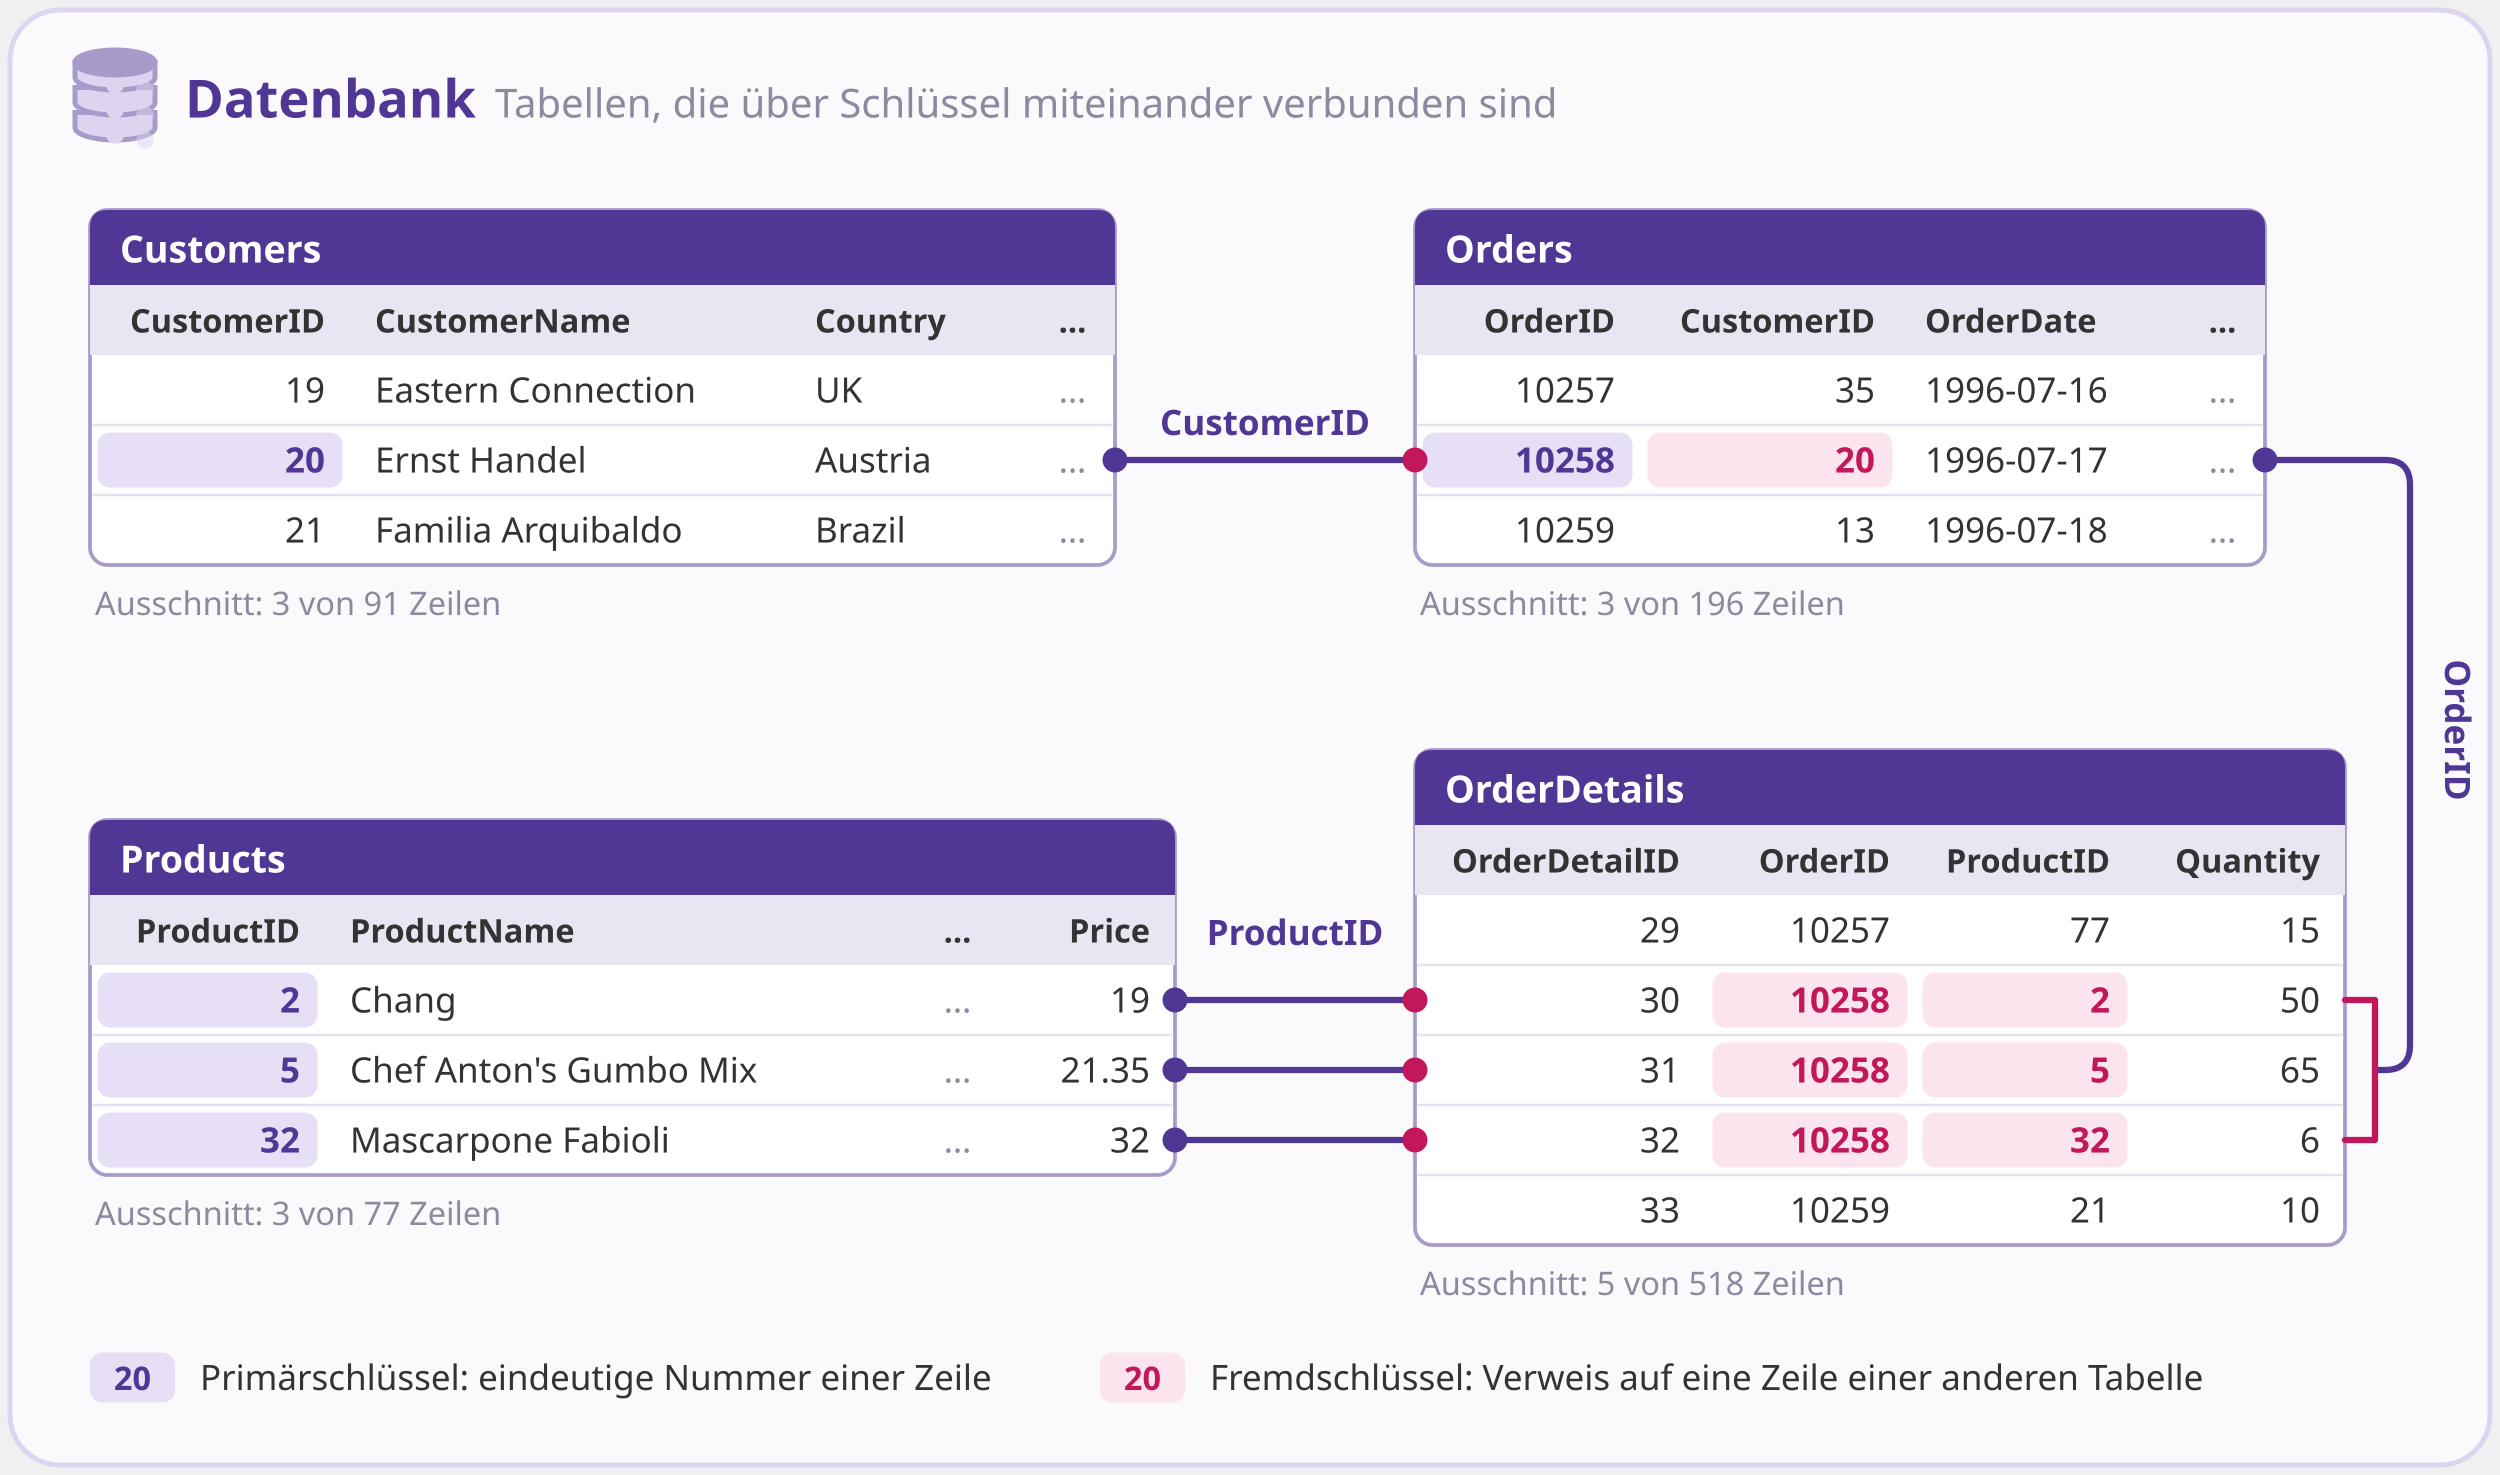
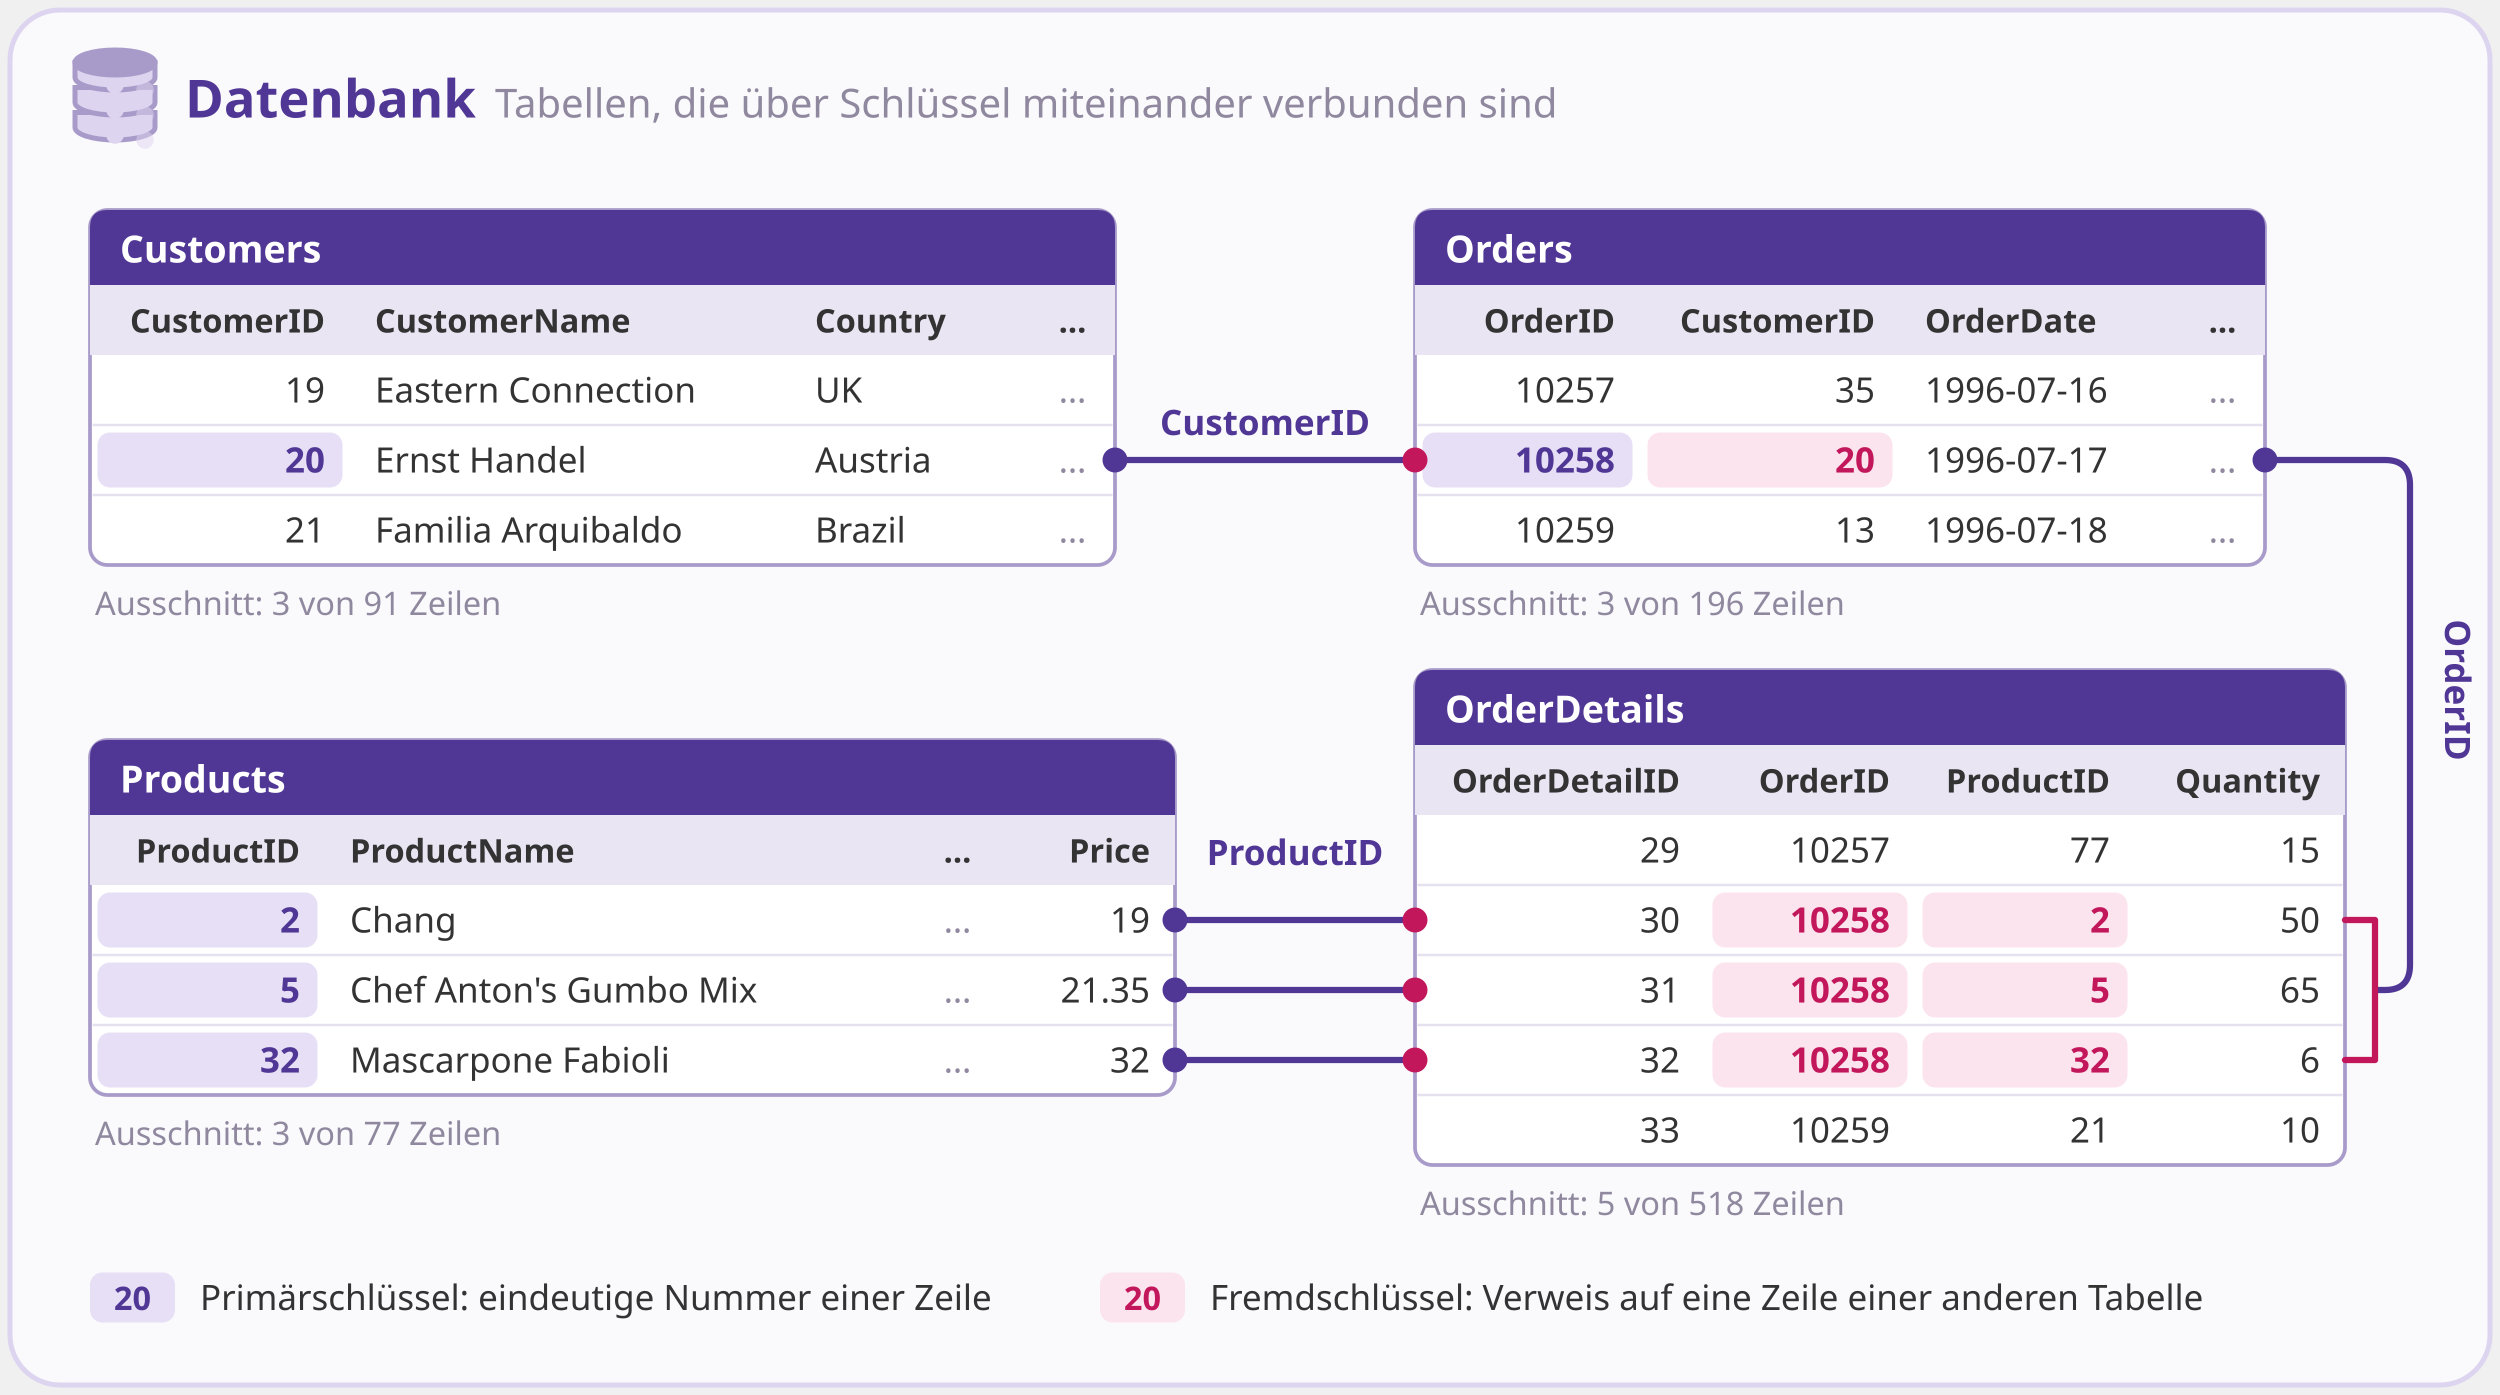
- <svg xmlns="http://www.w3.org/2000/svg" viewBox="0 0 1000 590" width="1000" height="590" font-family="'Noto Sans', 'Helvetica Neue', Arial, sans-serif" role="img">
-   <rect x="4" y="4" width="992" height="582" rx="20" fill="#faf9fc" stroke="#ddd4f0" stroke-width="2" />
+ <svg xmlns="http://www.w3.org/2000/svg" viewBox="0 0 1000 558" width="1000" height="558" font-family="'Noto Sans', 'Helvetica Neue', Arial, sans-serif" role="img">
+   <rect x="4" y="4" width="992" height="550" rx="20" fill="#faf9fc" stroke="#ddd4f0" stroke-width="2" />
  <path d="M30 45.0 V51.0 A16 5 0 0 0 62 51.0 V45.0 Z" fill="#ddd4f0" stroke="#a89bc9" stroke-width="2" />
  <circle cx="46" cy="54.0" r="3.5" fill="#ddd4f0" />
  <circle cx="58" cy="56.0" r="3.5" fill="#ddd4f0" opacity="0.5" />
  <path d="M30 35.0 V41.0 A16 5 0 0 0 62 41.0 V35.0 Z" fill="#ddd4f0" stroke="#a89bc9" stroke-width="2" />
  <circle cx="46" cy="44.0" r="3.5" fill="#ddd4f0" />
  <circle cx="58" cy="46.0" r="3.5" fill="#ddd4f0" opacity="0.5" />
  <path d="M30 25.0 V31.0 A16 5 0 0 0 62 31.0 V25.0 Z" fill="#ddd4f0" stroke="#a89bc9" stroke-width="2" />
  <circle cx="46" cy="34.0" r="3.5" fill="#ddd4f0" />
  <circle cx="58" cy="36.0" r="3.5" fill="#ddd4f0" opacity="0.5" />
  <ellipse cx="46" cy="25.0" rx="16" ry="5" fill="#a89bc9" stroke="#a89bc9" stroke-width="2" />
  <text x="74" y="47" font-size="21" font-weight="700" fill="#503795" text-anchor="start">Datenbank</text>
  <text x="198" y="47" font-size="16" font-weight="400" fill="#8f889e" text-anchor="start">Tabellen, die über Schlüssel miteinander verbunden sind</text>
  <rect x="36" y="84" width="410" height="142" rx="7" fill="#ffffff" stroke="#a89bc9" stroke-width="1.5" />
  <path d="M36 114 V91 Q36 84 43 84 H439 Q446 84 446 91 V114 Z" fill="#503795" />
  <text x="48" y="105" font-size="15" font-weight="700" fill="#ffffff" text-anchor="start">Customers</text>
  <rect x="36" y="114" width="410" height="28" fill="#e9e5f2" />
  <text x="130" y="133" font-size="13" font-weight="700" fill="#333333" text-anchor="end">CustomerID</text>
  <text x="150" y="133" font-size="13" font-weight="700" fill="#333333" text-anchor="start">CustomerName</text>
  <text x="326" y="133" font-size="13" font-weight="700" fill="#333333" text-anchor="start">Country</text>
  <text x="429.0" y="133" font-size="13" font-weight="700" fill="#333333" text-anchor="middle">…</text>
  <text x="130" y="161" font-size="14" font-weight="400" fill="#333333" text-anchor="end">19</text>
  <text x="150" y="161" font-size="14" font-weight="400" fill="#333333" text-anchor="start">Eastern Connection</text>
  <text x="326" y="161" font-size="14" font-weight="400" fill="#333333" text-anchor="start">UK</text>
  <text x="429.0" y="161" font-size="14" font-weight="400" fill="#8f889e" text-anchor="middle">…</text>
  <line x1="37" y1="170" x2="445" y2="170" stroke="#e5e1ef" />
  <rect x="39" y="173" width="98" height="22" rx="5" fill="#e6dff5" />
  <text x="130" y="189" font-size="14" font-weight="700" fill="#503795" text-anchor="end">20</text>
  <text x="150" y="189" font-size="14" font-weight="400" fill="#333333" text-anchor="start">Ernst Handel</text>
  <text x="326" y="189" font-size="14" font-weight="400" fill="#333333" text-anchor="start">Austria</text>
  <text x="429.0" y="189" font-size="14" font-weight="400" fill="#8f889e" text-anchor="middle">…</text>
  <line x1="37" y1="198" x2="445" y2="198" stroke="#e5e1ef" />
  <text x="130" y="217" font-size="14" font-weight="400" fill="#333333" text-anchor="end">21</text>
  <text x="150" y="217" font-size="14" font-weight="400" fill="#333333" text-anchor="start">Familia Arquibaldo</text>
  <text x="326" y="217" font-size="14" font-weight="400" fill="#333333" text-anchor="start">Brazil</text>
  <text x="429.0" y="217" font-size="14" font-weight="400" fill="#8f889e" text-anchor="middle">…</text>
  <text x="38" y="246" font-size="13" font-weight="400" fill="#8f889e" text-anchor="start">Ausschnitt: 3 von 91 Zeilen</text>
  <rect x="566" y="84" width="340" height="142" rx="7" fill="#ffffff" stroke="#a89bc9" stroke-width="1.5" />
  <path d="M566 114 V91 Q566 84 573 84 H899 Q906 84 906 91 V114 Z" fill="#503795" />
  <text x="578" y="105" font-size="15" font-weight="700" fill="#ffffff" text-anchor="start">Orders</text>
  <rect x="566" y="114" width="340" height="28" fill="#e9e5f2" />
  <text x="646" y="133" font-size="13" font-weight="700" fill="#333333" text-anchor="end">OrderID</text>
  <text x="750" y="133" font-size="13" font-weight="700" fill="#333333" text-anchor="end">CustomerID</text>
  <text x="770" y="133" font-size="13" font-weight="700" fill="#333333" text-anchor="start">OrderDate</text>
  <text x="889.0" y="133" font-size="13" font-weight="700" fill="#333333" text-anchor="middle">…</text>
  <text x="646" y="161" font-size="14" font-weight="400" fill="#333333" text-anchor="end">10257</text>
  <text x="750" y="161" font-size="14" font-weight="400" fill="#333333" text-anchor="end">35</text>
  <text x="770" y="161" font-size="14" font-weight="400" fill="#333333" text-anchor="start">1996-07-16</text>
  <text x="889.0" y="161" font-size="14" font-weight="400" fill="#8f889e" text-anchor="middle">…</text>
  <line x1="567" y1="170" x2="905" y2="170" stroke="#e5e1ef" />
  <rect x="569" y="173" width="84" height="22" rx="5" fill="#e6dff5" />
  <text x="646" y="189" font-size="14" font-weight="700" fill="#503795" text-anchor="end">10258</text>
  <rect x="659" y="173" width="98" height="22" rx="5" fill="#fbe4ed" />
  <text x="750" y="189" font-size="14" font-weight="700" fill="#c2185b" text-anchor="end">20</text>
  <text x="770" y="189" font-size="14" font-weight="400" fill="#333333" text-anchor="start">1996-07-17</text>
  <text x="889.0" y="189" font-size="14" font-weight="400" fill="#8f889e" text-anchor="middle">…</text>
  <line x1="567" y1="198" x2="905" y2="198" stroke="#e5e1ef" />
  <text x="646" y="217" font-size="14" font-weight="400" fill="#333333" text-anchor="end">10259</text>
  <text x="750" y="217" font-size="14" font-weight="400" fill="#333333" text-anchor="end">13</text>
  <text x="770" y="217" font-size="14" font-weight="400" fill="#333333" text-anchor="start">1996-07-18</text>
  <text x="889.0" y="217" font-size="14" font-weight="400" fill="#8f889e" text-anchor="middle">…</text>
  <text x="568" y="246" font-size="13" font-weight="400" fill="#8f889e" text-anchor="start">Ausschnitt: 3 von 196 Zeilen</text>
-   <rect x="566" y="300" width="372" height="198" rx="7" fill="#ffffff" stroke="#a89bc9" stroke-width="1.5" />
-   <path d="M566 330 V307 Q566 300 573 300 H931 Q938 300 938 307 V330 Z" fill="#503795" />
-   <text x="578" y="321" font-size="15" font-weight="700" fill="#ffffff" text-anchor="start">OrderDetails</text>
-   <rect x="566" y="330" width="372" height="28" fill="#e9e5f2" />
-   <text x="672" y="349" font-size="13" font-weight="700" fill="#333333" text-anchor="end">OrderDetailID</text>
-   <text x="756" y="349" font-size="13" font-weight="700" fill="#333333" text-anchor="end">OrderID</text>
-   <text x="844" y="349" font-size="13" font-weight="700" fill="#333333" text-anchor="end">ProductID</text>
-   <text x="928" y="349" font-size="13" font-weight="700" fill="#333333" text-anchor="end">Quantity</text>
-   <text x="672" y="377" font-size="14" font-weight="400" fill="#333333" text-anchor="end">29</text>
-   <text x="756" y="377" font-size="14" font-weight="400" fill="#333333" text-anchor="end">10257</text>
-   <text x="844" y="377" font-size="14" font-weight="400" fill="#333333" text-anchor="end">77</text>
-   <text x="928" y="377" font-size="14" font-weight="400" fill="#333333" text-anchor="end">15</text>
-   <line x1="567" y1="386" x2="937" y2="386" stroke="#e5e1ef" />
-   <text x="672" y="405" font-size="14" font-weight="400" fill="#333333" text-anchor="end">30</text>
-   <rect x="685" y="389" width="78" height="22" rx="5" fill="#fbe4ed" />
-   <text x="756" y="405" font-size="14" font-weight="700" fill="#c2185b" text-anchor="end">10258</text>
-   <rect x="769" y="389" width="82" height="22" rx="5" fill="#fbe4ed" />
-   <text x="844" y="405" font-size="14" font-weight="700" fill="#c2185b" text-anchor="end">2</text>
-   <text x="928" y="405" font-size="14" font-weight="400" fill="#333333" text-anchor="end">50</text>
-   <line x1="567" y1="414" x2="937" y2="414" stroke="#e5e1ef" />
-   <text x="672" y="433" font-size="14" font-weight="400" fill="#333333" text-anchor="end">31</text>
-   <rect x="685" y="417" width="78" height="22" rx="5" fill="#fbe4ed" />
-   <text x="756" y="433" font-size="14" font-weight="700" fill="#c2185b" text-anchor="end">10258</text>
-   <rect x="769" y="417" width="82" height="22" rx="5" fill="#fbe4ed" />
-   <text x="844" y="433" font-size="14" font-weight="700" fill="#c2185b" text-anchor="end">5</text>
-   <text x="928" y="433" font-size="14" font-weight="400" fill="#333333" text-anchor="end">65</text>
-   <line x1="567" y1="442" x2="937" y2="442" stroke="#e5e1ef" />
-   <text x="672" y="461" font-size="14" font-weight="400" fill="#333333" text-anchor="end">32</text>
-   <rect x="685" y="445" width="78" height="22" rx="5" fill="#fbe4ed" />
-   <text x="756" y="461" font-size="14" font-weight="700" fill="#c2185b" text-anchor="end">10258</text>
-   <rect x="769" y="445" width="82" height="22" rx="5" fill="#fbe4ed" />
-   <text x="844" y="461" font-size="14" font-weight="700" fill="#c2185b" text-anchor="end">32</text>
-   <text x="928" y="461" font-size="14" font-weight="400" fill="#333333" text-anchor="end">6</text>
-   <line x1="567" y1="470" x2="937" y2="470" stroke="#e5e1ef" />
-   <text x="672" y="489" font-size="14" font-weight="400" fill="#333333" text-anchor="end">33</text>
-   <text x="756" y="489" font-size="14" font-weight="400" fill="#333333" text-anchor="end">10259</text>
-   <text x="844" y="489" font-size="14" font-weight="400" fill="#333333" text-anchor="end">21</text>
-   <text x="928" y="489" font-size="14" font-weight="400" fill="#333333" text-anchor="end">10</text>
-   <text x="568" y="518" font-size="13" font-weight="400" fill="#8f889e" text-anchor="start">Ausschnitt: 5 von 518 Zeilen</text>
-   <rect x="36" y="328" width="434" height="142" rx="7" fill="#ffffff" stroke="#a89bc9" stroke-width="1.5" />
-   <path d="M36 358 V335 Q36 328 43 328 H463 Q470 328 470 335 V358 Z" fill="#503795" />
-   <text x="48" y="349" font-size="15" font-weight="700" fill="#ffffff" text-anchor="start">Products</text>
-   <rect x="36" y="358" width="434" height="28" fill="#e9e5f2" />
-   <text x="120" y="377" font-size="13" font-weight="700" fill="#333333" text-anchor="end">ProductID</text>
-   <text x="140" y="377" font-size="13" font-weight="700" fill="#333333" text-anchor="start">ProductName</text>
-   <text x="383.0" y="377" font-size="13" font-weight="700" fill="#333333" text-anchor="middle">…</text>
-   <text x="460" y="377" font-size="13" font-weight="700" fill="#333333" text-anchor="end">Price</text>
-   <rect x="39" y="389" width="88" height="22" rx="5" fill="#e6dff5" />
-   <text x="120" y="405" font-size="14" font-weight="700" fill="#503795" text-anchor="end">2</text>
-   <text x="140" y="405" font-size="14" font-weight="400" fill="#333333" text-anchor="start">Chang</text>
-   <text x="383.0" y="405" font-size="14" font-weight="400" fill="#8f889e" text-anchor="middle">…</text>
-   <text x="460" y="405" font-size="14" font-weight="400" fill="#333333" text-anchor="end">19</text>
-   <line x1="37" y1="414" x2="469" y2="414" stroke="#e5e1ef" />
-   <rect x="39" y="417" width="88" height="22" rx="5" fill="#e6dff5" />
-   <text x="120" y="433" font-size="14" font-weight="700" fill="#503795" text-anchor="end">5</text>
-   <text x="140" y="433" font-size="14" font-weight="400" fill="#333333" text-anchor="start">Chef Anton's Gumbo Mix</text>
-   <text x="383.0" y="433" font-size="14" font-weight="400" fill="#8f889e" text-anchor="middle">…</text>
-   <text x="460" y="433" font-size="14" font-weight="400" fill="#333333" text-anchor="end">21.35</text>
-   <line x1="37" y1="442" x2="469" y2="442" stroke="#e5e1ef" />
-   <rect x="39" y="445" width="88" height="22" rx="5" fill="#e6dff5" />
-   <text x="120" y="461" font-size="14" font-weight="700" fill="#503795" text-anchor="end">32</text>
-   <text x="140" y="461" font-size="14" font-weight="400" fill="#333333" text-anchor="start">Mascarpone Fabioli</text>
-   <text x="383.0" y="461" font-size="14" font-weight="400" fill="#8f889e" text-anchor="middle">…</text>
-   <text x="460" y="461" font-size="14" font-weight="400" fill="#333333" text-anchor="end">32</text>
-   <text x="38" y="490" font-size="13" font-weight="400" fill="#8f889e" text-anchor="start">Ausschnitt: 3 von 77 Zeilen</text>
+   <rect x="566" y="268" width="372" height="198" rx="7" fill="#ffffff" stroke="#a89bc9" stroke-width="1.5" />
+   <path d="M566 298 V275 Q566 268 573 268 H931 Q938 268 938 275 V298 Z" fill="#503795" />
+   <text x="578" y="289" font-size="15" font-weight="700" fill="#ffffff" text-anchor="start">OrderDetails</text>
+   <rect x="566" y="298" width="372" height="28" fill="#e9e5f2" />
+   <text x="672" y="317" font-size="13" font-weight="700" fill="#333333" text-anchor="end">OrderDetailID</text>
+   <text x="756" y="317" font-size="13" font-weight="700" fill="#333333" text-anchor="end">OrderID</text>
+   <text x="844" y="317" font-size="13" font-weight="700" fill="#333333" text-anchor="end">ProductID</text>
+   <text x="928" y="317" font-size="13" font-weight="700" fill="#333333" text-anchor="end">Quantity</text>
+   <text x="672" y="345" font-size="14" font-weight="400" fill="#333333" text-anchor="end">29</text>
+   <text x="756" y="345" font-size="14" font-weight="400" fill="#333333" text-anchor="end">10257</text>
+   <text x="844" y="345" font-size="14" font-weight="400" fill="#333333" text-anchor="end">77</text>
+   <text x="928" y="345" font-size="14" font-weight="400" fill="#333333" text-anchor="end">15</text>
+   <line x1="567" y1="354" x2="937" y2="354" stroke="#e5e1ef" />
+   <text x="672" y="373" font-size="14" font-weight="400" fill="#333333" text-anchor="end">30</text>
+   <rect x="685" y="357" width="78" height="22" rx="5" fill="#fbe4ed" />
+   <text x="756" y="373" font-size="14" font-weight="700" fill="#c2185b" text-anchor="end">10258</text>
+   <rect x="769" y="357" width="82" height="22" rx="5" fill="#fbe4ed" />
+   <text x="844" y="373" font-size="14" font-weight="700" fill="#c2185b" text-anchor="end">2</text>
+   <text x="928" y="373" font-size="14" font-weight="400" fill="#333333" text-anchor="end">50</text>
+   <line x1="567" y1="382" x2="937" y2="382" stroke="#e5e1ef" />
+   <text x="672" y="401" font-size="14" font-weight="400" fill="#333333" text-anchor="end">31</text>
+   <rect x="685" y="385" width="78" height="22" rx="5" fill="#fbe4ed" />
+   <text x="756" y="401" font-size="14" font-weight="700" fill="#c2185b" text-anchor="end">10258</text>
+   <rect x="769" y="385" width="82" height="22" rx="5" fill="#fbe4ed" />
+   <text x="844" y="401" font-size="14" font-weight="700" fill="#c2185b" text-anchor="end">5</text>
+   <text x="928" y="401" font-size="14" font-weight="400" fill="#333333" text-anchor="end">65</text>
+   <line x1="567" y1="410" x2="937" y2="410" stroke="#e5e1ef" />
+   <text x="672" y="429" font-size="14" font-weight="400" fill="#333333" text-anchor="end">32</text>
+   <rect x="685" y="413" width="78" height="22" rx="5" fill="#fbe4ed" />
+   <text x="756" y="429" font-size="14" font-weight="700" fill="#c2185b" text-anchor="end">10258</text>
+   <rect x="769" y="413" width="82" height="22" rx="5" fill="#fbe4ed" />
+   <text x="844" y="429" font-size="14" font-weight="700" fill="#c2185b" text-anchor="end">32</text>
+   <text x="928" y="429" font-size="14" font-weight="400" fill="#333333" text-anchor="end">6</text>
+   <line x1="567" y1="438" x2="937" y2="438" stroke="#e5e1ef" />
+   <text x="672" y="457" font-size="14" font-weight="400" fill="#333333" text-anchor="end">33</text>
+   <text x="756" y="457" font-size="14" font-weight="400" fill="#333333" text-anchor="end">10259</text>
+   <text x="844" y="457" font-size="14" font-weight="400" fill="#333333" text-anchor="end">21</text>
+   <text x="928" y="457" font-size="14" font-weight="400" fill="#333333" text-anchor="end">10</text>
+   <text x="568" y="486" font-size="13" font-weight="400" fill="#8f889e" text-anchor="start">Ausschnitt: 5 von 518 Zeilen</text>
+   <rect x="36" y="296" width="434" height="142" rx="7" fill="#ffffff" stroke="#a89bc9" stroke-width="1.5" />
+   <path d="M36 326 V303 Q36 296 43 296 H463 Q470 296 470 303 V326 Z" fill="#503795" />
+   <text x="48" y="317" font-size="15" font-weight="700" fill="#ffffff" text-anchor="start">Products</text>
+   <rect x="36" y="326" width="434" height="28" fill="#e9e5f2" />
+   <text x="120" y="345" font-size="13" font-weight="700" fill="#333333" text-anchor="end">ProductID</text>
+   <text x="140" y="345" font-size="13" font-weight="700" fill="#333333" text-anchor="start">ProductName</text>
+   <text x="383.0" y="345" font-size="13" font-weight="700" fill="#333333" text-anchor="middle">…</text>
+   <text x="460" y="345" font-size="13" font-weight="700" fill="#333333" text-anchor="end">Price</text>
+   <rect x="39" y="357" width="88" height="22" rx="5" fill="#e6dff5" />
+   <text x="120" y="373" font-size="14" font-weight="700" fill="#503795" text-anchor="end">2</text>
+   <text x="140" y="373" font-size="14" font-weight="400" fill="#333333" text-anchor="start">Chang</text>
+   <text x="383.0" y="373" font-size="14" font-weight="400" fill="#8f889e" text-anchor="middle">…</text>
+   <text x="460" y="373" font-size="14" font-weight="400" fill="#333333" text-anchor="end">19</text>
+   <line x1="37" y1="382" x2="469" y2="382" stroke="#e5e1ef" />
+   <rect x="39" y="385" width="88" height="22" rx="5" fill="#e6dff5" />
+   <text x="120" y="401" font-size="14" font-weight="700" fill="#503795" text-anchor="end">5</text>
+   <text x="140" y="401" font-size="14" font-weight="400" fill="#333333" text-anchor="start">Chef Anton's Gumbo Mix</text>
+   <text x="383.0" y="401" font-size="14" font-weight="400" fill="#8f889e" text-anchor="middle">…</text>
+   <text x="460" y="401" font-size="14" font-weight="400" fill="#333333" text-anchor="end">21.35</text>
+   <line x1="37" y1="410" x2="469" y2="410" stroke="#e5e1ef" />
+   <rect x="39" y="413" width="88" height="22" rx="5" fill="#e6dff5" />
+   <text x="120" y="429" font-size="14" font-weight="700" fill="#503795" text-anchor="end">32</text>
+   <text x="140" y="429" font-size="14" font-weight="400" fill="#333333" text-anchor="start">Mascarpone Fabioli</text>
+   <text x="383.0" y="429" font-size="14" font-weight="400" fill="#8f889e" text-anchor="middle">…</text>
+   <text x="460" y="429" font-size="14" font-weight="400" fill="#333333" text-anchor="end">32</text>
+   <text x="38" y="458" font-size="13" font-weight="400" fill="#8f889e" text-anchor="start">Ausschnitt: 3 von 77 Zeilen</text>
  <line x1="446" y1="184.0" x2="566" y2="184.0" stroke="#503795" stroke-width="2.5" />
  <circle cx="446" cy="184.0" r="5" fill="#503795" />
  <circle cx="566" cy="184.0" r="5" fill="#c2185b" />
  <text x="506.0" y="174.0" font-size="14" font-weight="700" fill="#503795" text-anchor="middle">CustomerID</text>
-   <path d="M906 184.0 H954 Q964 184.0 964 194.0 V418.0 Q964 428.0 954 428.0 H950" fill="none" stroke="#503795" stroke-width="2.5" />
+   <path d="M906 184.0 H954 Q964 184.0 964 194.0 V386.0 Q964 396.0 954 396.0 H950" fill="none" stroke="#503795" stroke-width="2.5" />
  <circle cx="906" cy="184.0" r="5" fill="#503795" />
-   <path d="M950 400.0 H938 M950 400.0 V456.0 M950 428.0 H950 M950 456.0 H938" fill="none" stroke="#c2185b" stroke-width="2.5" stroke-linecap="round" />
-   <text x="978" y="292.0" font-size="14" font-weight="700" fill="#503795" text-anchor="middle" transform="rotate(90 978 292.0)">OrderID</text>
-   <line x1="470" y1="400.0" x2="566" y2="400.0" stroke="#503795" stroke-width="2.5" />
-   <circle cx="470" cy="400.0" r="5" fill="#503795" />
-   <circle cx="566" cy="400.0" r="5" fill="#c2185b" />
-   <line x1="470" y1="428.0" x2="566" y2="428.0" stroke="#503795" stroke-width="2.5" />
-   <circle cx="470" cy="428.0" r="5" fill="#503795" />
-   <circle cx="566" cy="428.0" r="5" fill="#c2185b" />
-   <line x1="470" y1="456.0" x2="566" y2="456.0" stroke="#503795" stroke-width="2.5" />
-   <circle cx="470" cy="456.0" r="5" fill="#503795" />
-   <circle cx="566" cy="456.0" r="5" fill="#c2185b" />
-   <text x="518.0" y="378.0" font-size="14" font-weight="700" fill="#503795" text-anchor="middle">ProductID</text>
-   <rect x="36" y="541" width="34" height="20" rx="5" fill="#e6dff5" />
-   <text x="53" y="556" font-size="13" font-weight="700" fill="#503795" text-anchor="middle">20</text>
-   <text x="80" y="556" font-size="14" font-weight="400" fill="#333333" text-anchor="start">Primärschlüssel: eindeutige Nummer einer Zeile</text>
-   <rect x="440" y="541" width="34" height="20" rx="5" fill="#fbe4ed" />
-   <text x="457" y="556" font-size="13" font-weight="700" fill="#c2185b" text-anchor="middle">20</text>
-   <text x="484" y="556" font-size="14" font-weight="400" fill="#333333" text-anchor="start">Fremdschlüssel: Verweis auf eine Zeile einer anderen Tabelle</text>
+   <path d="M950 368.0 H938 M950 368.0 V424.0 M950 396.0 H950 M950 424.0 H938" fill="none" stroke="#c2185b" stroke-width="2.5" stroke-linecap="round" />
+   <text x="978" y="276.0" font-size="14" font-weight="700" fill="#503795" text-anchor="middle" transform="rotate(90 978 276.0)">OrderID</text>
+   <line x1="470" y1="368.0" x2="566" y2="368.0" stroke="#503795" stroke-width="2.5" />
+   <circle cx="470" cy="368.0" r="5" fill="#503795" />
+   <circle cx="566" cy="368.0" r="5" fill="#c2185b" />
+   <line x1="470" y1="396.0" x2="566" y2="396.0" stroke="#503795" stroke-width="2.5" />
+   <circle cx="470" cy="396.0" r="5" fill="#503795" />
+   <circle cx="566" cy="396.0" r="5" fill="#c2185b" />
+   <line x1="470" y1="424.0" x2="566" y2="424.0" stroke="#503795" stroke-width="2.5" />
+   <circle cx="470" cy="424.0" r="5" fill="#503795" />
+   <circle cx="566" cy="424.0" r="5" fill="#c2185b" />
+   <text x="518.0" y="346.0" font-size="14" font-weight="700" fill="#503795" text-anchor="middle">ProductID</text>
+   <rect x="36" y="509" width="34" height="20" rx="5" fill="#e6dff5" />
+   <text x="53" y="524" font-size="13" font-weight="700" fill="#503795" text-anchor="middle">20</text>
+   <text x="80" y="524" font-size="14" font-weight="400" fill="#333333" text-anchor="start">Primärschlüssel: eindeutige Nummer einer Zeile</text>
+   <rect x="440" y="509" width="34" height="20" rx="5" fill="#fbe4ed" />
+   <text x="457" y="524" font-size="13" font-weight="700" fill="#c2185b" text-anchor="middle">20</text>
+   <text x="484" y="524" font-size="14" font-weight="400" fill="#333333" text-anchor="start">Fremdschlüssel: Verweis auf eine Zeile einer anderen Tabelle</text>
</svg>
